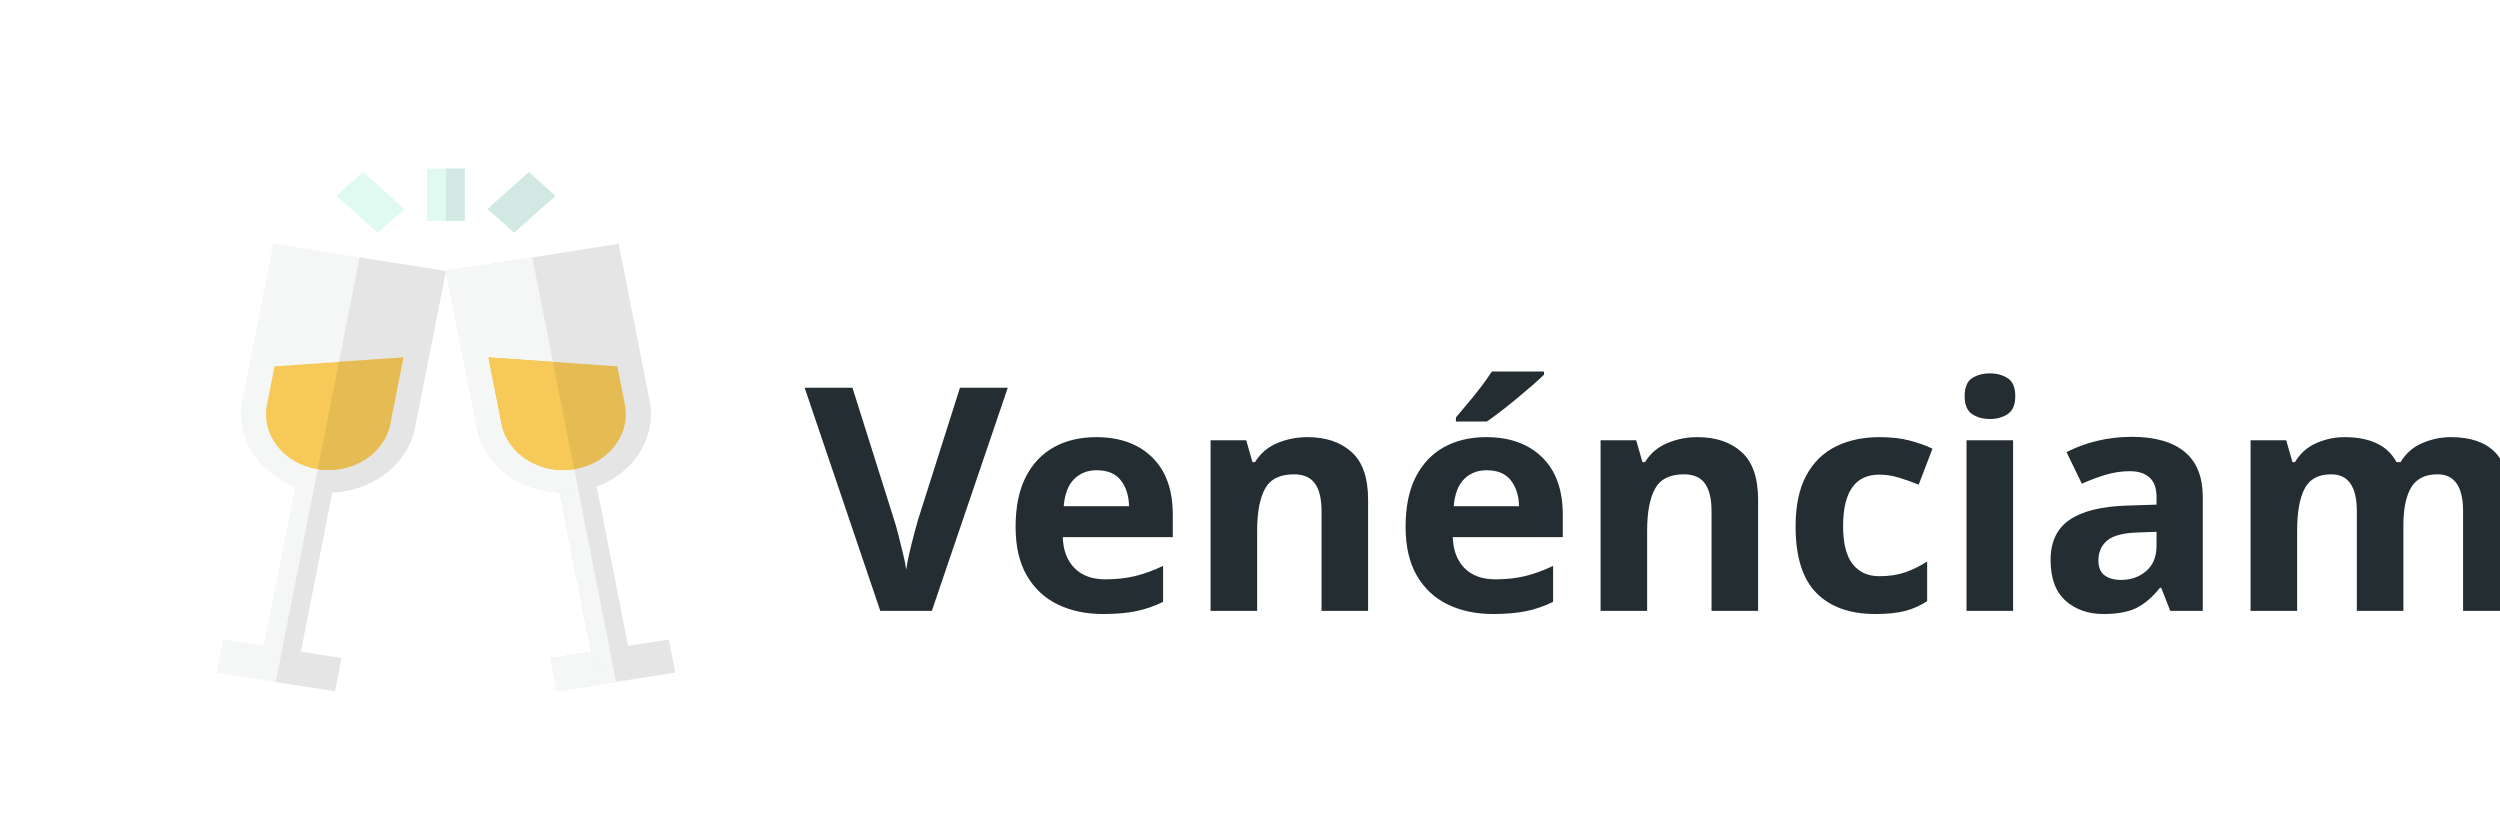
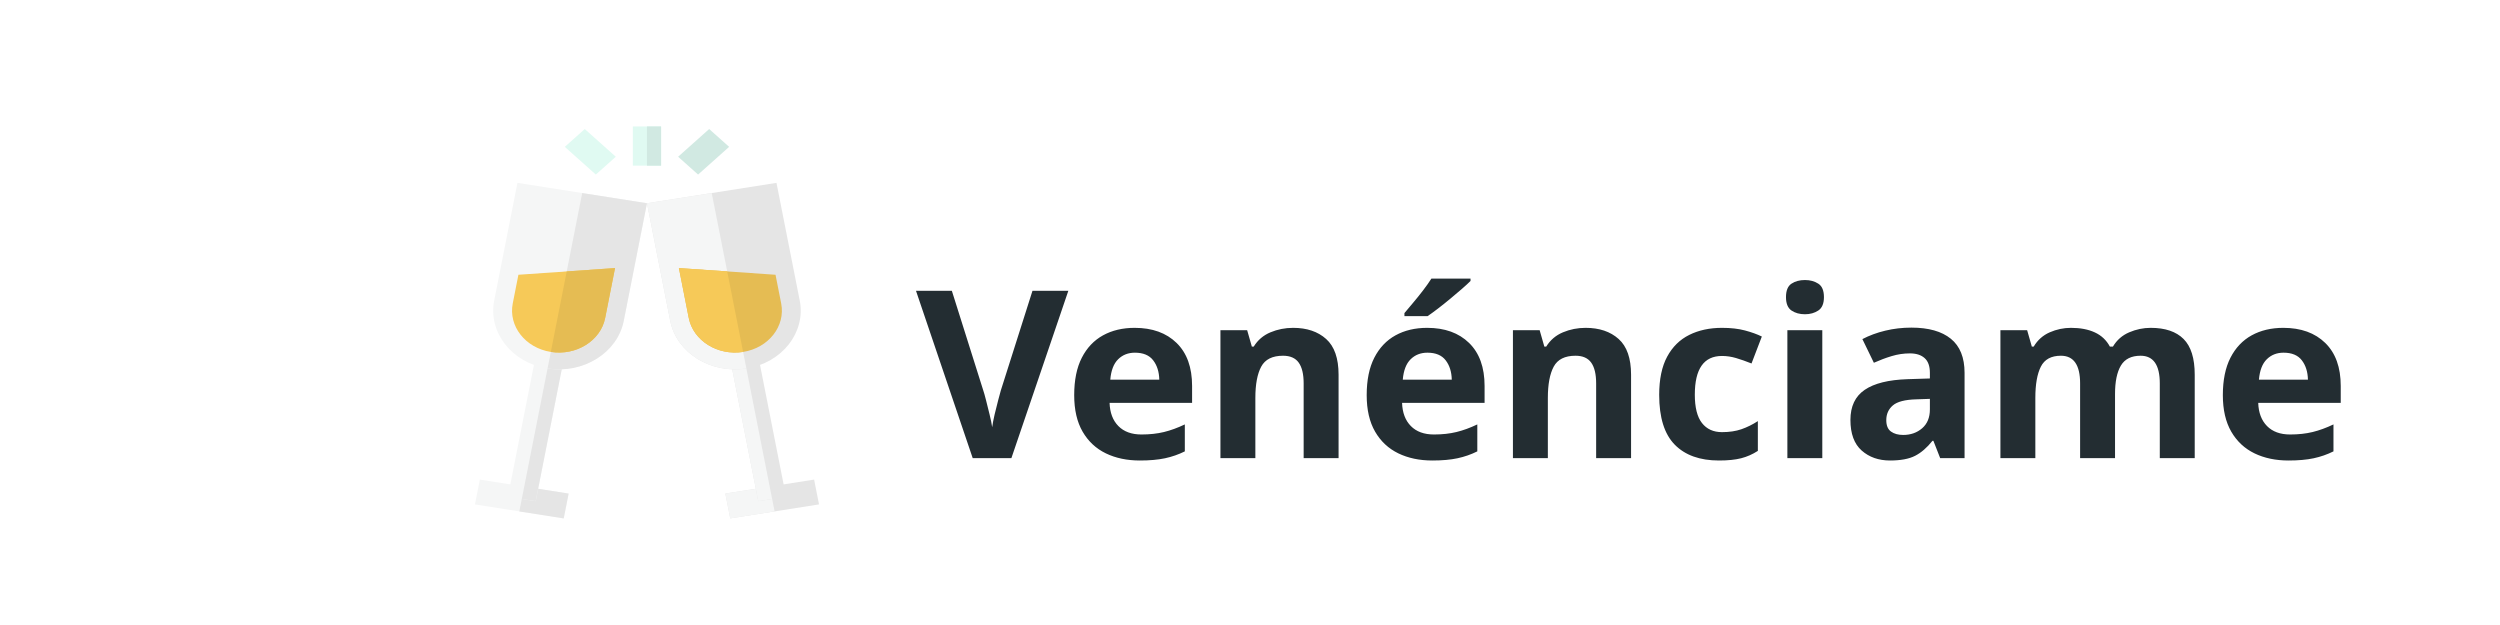
- <svg xmlns="http://www.w3.org/2000/svg" version="1.1" id="Layer_1" x="0px" y="0px" viewBox="0 0 1536 512.009" xml:space="preserve" width="1536" height="512.009">
+ <svg xmlns="http://www.w3.org/2000/svg" version="1.1" id="Layer_1" x="0px" y="0px" viewBox="0 0 1536 512.009" xml:space="preserve" width="512" height="128">
  <defs id="defs75" />
  <rect x="262.419" style="fill:#e0faf2;stroke-width:0.664" width="23.136" height="32.108" id="rect2" y="103.594" />
  <rect x="273.985" style="fill:#d1e9e2;stroke-width:0.664" width="11.568" height="32.108" id="rect4" y="103.594" />
  <rect x="-70.107" y="-262.933" transform="matrix(-0.7460309,0.6659113,-0.7460309,-0.6659113,0,0)" style="fill:#e0faf2;stroke-width:0.666" width="21.928" height="34.094" id="rect6" />
  <rect x="-319.074" y="104.324" transform="matrix(-0.7460309,-0.6659113,0.7460309,-0.6659113,0,0)" style="fill:#d1e9e2;stroke-width:0.666" width="21.928" height="34.094" id="rect8" />
  <rect x="-284.393" y="-387.821" transform="matrix(-0.987846,-0.1554356,0.1937466,-0.9810516,0,0)" style="fill:#f5f6f6;stroke-width:0.664" width="73.622" height="20.73" id="rect10" />
  <rect x="-387.832" y="247.565" transform="matrix(0.1937465,-0.9810516,0.987846,0.1554356,0,0)" style="fill:#e5e5e5;stroke-width:0.664" width="20.729" height="36.811" id="rect12" />
  <rect x="-259.108" y="-377.448" transform="matrix(-0.987846,-0.1554356,0.1937466,-0.9810516,0,0)" style="fill:#f5f6f6;stroke-width:0.664" width="23.064" height="111.981" id="rect14" />
  <rect x="-377.465" y="247.575" transform="matrix(0.1937465,-0.9810516,0.987846,0.1554356,0,0)" style="fill:#e5e5e5;stroke-width:0.664" width="111.981" height="11.532" id="rect16" />
  <path style="fill:#f5f6f6;stroke-width:0.664" d="m 192.545,301.863 c -29.253,-4.604 -48.855,-29.593 -43.697,-55.703 l 19.035,-96.36 106.102,16.7 -19.035,96.36 c -5.158,26.11 -33.152,43.607 -62.405,39.003 z" id="path18" />
  <path style="fill:#e5e5e5;stroke-width:0.664" d="m 192.545,301.863 c 5.132,-25.979 28.389,-143.714 28.389,-143.714 l 53.051,8.35 -19.035,96.36 c -5.158,26.111 -33.152,43.607 -62.405,39.004 z" id="path20" />
  <path style="fill:#f6c958;stroke-width:0.664" d="m 168.673,225.087 -4.636,23.464 c -3.681,18.635 10.308,36.468 31.186,39.754 20.877,3.285 40.856,-9.201 44.537,-27.836 l 8.073,-40.867 z" id="path22" />
  <path style="fill:#e5bc53;stroke-width:0.664" d="m 208.253,222.344 c 0,0 -8.019,40.597 -13.031,65.96 20.877,3.285 40.856,-9.201 44.537,-27.836 l 8.073,-40.867 z" id="path24" />
  <rect x="253.634" y="452.322" transform="matrix(0.987846,-0.1554356,0.1937465,0.9810516,0,0)" style="fill:#e5e5e5;stroke-width:0.664" width="73.622" height="20.73" id="rect26" />
  <rect x="-473.053" y="253.612" transform="matrix(-0.1937465,-0.9810516,0.987846,-0.1554356,0,0)" style="fill:#f5f6f6;stroke-width:0.664" width="20.729" height="36.811" id="rect28" />
  <rect x="278.905" y="350.708" transform="matrix(0.987846,-0.1554356,0.1937465,0.9810516,0,0)" style="fill:#e5e5e5;stroke-width:0.664" width="23.064" height="111.981" id="rect30" />
  <rect x="-462.681" y="278.888" transform="matrix(-0.1937465,-0.9810516,0.987846,-0.1554356,0,0)" style="fill:#f5f6f6;stroke-width:0.664" width="111.981" height="11.532" id="rect32" />
  <path style="fill:#e5e5e5;stroke-width:0.664" d="m 293.021,262.859 -19.035,-96.359 106.102,-16.7 19.035,96.36 c 5.158,26.111 -14.444,51.1 -43.697,55.703 -29.253,4.603 -57.248,-12.894 -62.405,-39.004 z" id="path34" />
  <path style="fill:#f5f6f6;stroke-width:0.664" d="m 293.021,262.859 -19.035,-96.359 53.051,-8.349 c 0,0 23.257,117.734 28.389,143.714 -29.253,4.602 -57.248,-12.894 -62.405,-39.005 z" id="path36" />
  <path style="fill:#e5bc53;stroke-width:0.664" d="m 379.298,225.087 4.635,23.464 c 3.681,18.635 -10.308,36.468 -31.186,39.754 -20.877,3.285 -40.856,-9.201 -44.537,-27.836 l -8.073,-40.867 z" id="path38" />
  <path style="fill:#f6c958;stroke-width:0.664" d="m 339.717,222.344 c 0,0 8.019,40.597 13.031,65.96 -20.877,3.285 -40.856,-9.201 -44.537,-27.836 L 300.137,219.602 Z" id="path40" />
  <g id="g42" transform="translate(13.45706,45.56009)">
</g>
  <g id="g44" transform="translate(13.45706,45.56009)">
</g>
  <g id="g46" transform="translate(13.45706,45.56009)">
</g>
  <g id="g48" transform="translate(13.45706,45.56009)">
</g>
  <g id="g50" transform="translate(13.45706,45.56009)">
</g>
  <g id="g52" transform="translate(13.45706,45.56009)">
</g>
  <g id="g54" transform="translate(13.45706,45.56009)">
</g>
  <g id="g56" transform="translate(13.45706,45.56009)">
</g>
  <g id="g58" transform="translate(13.45706,45.56009)">
</g>
  <g id="g60" transform="translate(13.45706,45.56009)">
</g>
  <g id="g62" transform="translate(13.45706,45.56009)">
</g>
  <g id="g64" transform="translate(13.45706,45.56009)">
</g>
  <g id="g66" transform="translate(13.45706,45.56009)">
</g>
  <g id="g68" transform="translate(13.45706,45.56009)">
</g>
  <g id="g70" transform="translate(13.45706,45.56009)">
</g>
  <text xml:space="preserve" style="font-style:normal;font-weight:normal;font-size:40px;line-height:1.25;font-family:sans-serif;letter-spacing:0px;word-spacing:0px;fill:#000000;fill-opacity:1;stroke:none" x="494.38" y="375.329" id="text886">
    <tspan id="tspan884" x="494.38" y="375.329" style="font-style:normal;font-variant:normal;font-weight:bold;font-stretch:normal;font-size:192px;font-family:Abydos;-inkscape-font-specification:'Abydos, Bold';font-variant-ligatures:normal;font-variant-caps:normal;font-variant-numeric:normal;font-feature-settings:normal;text-align:start;writing-mode:lr-tb;text-anchor:start;opacity:0.98;fill:#232d32;fill-opacity:1">Venénciame</tspan>
  </text>
</svg>
